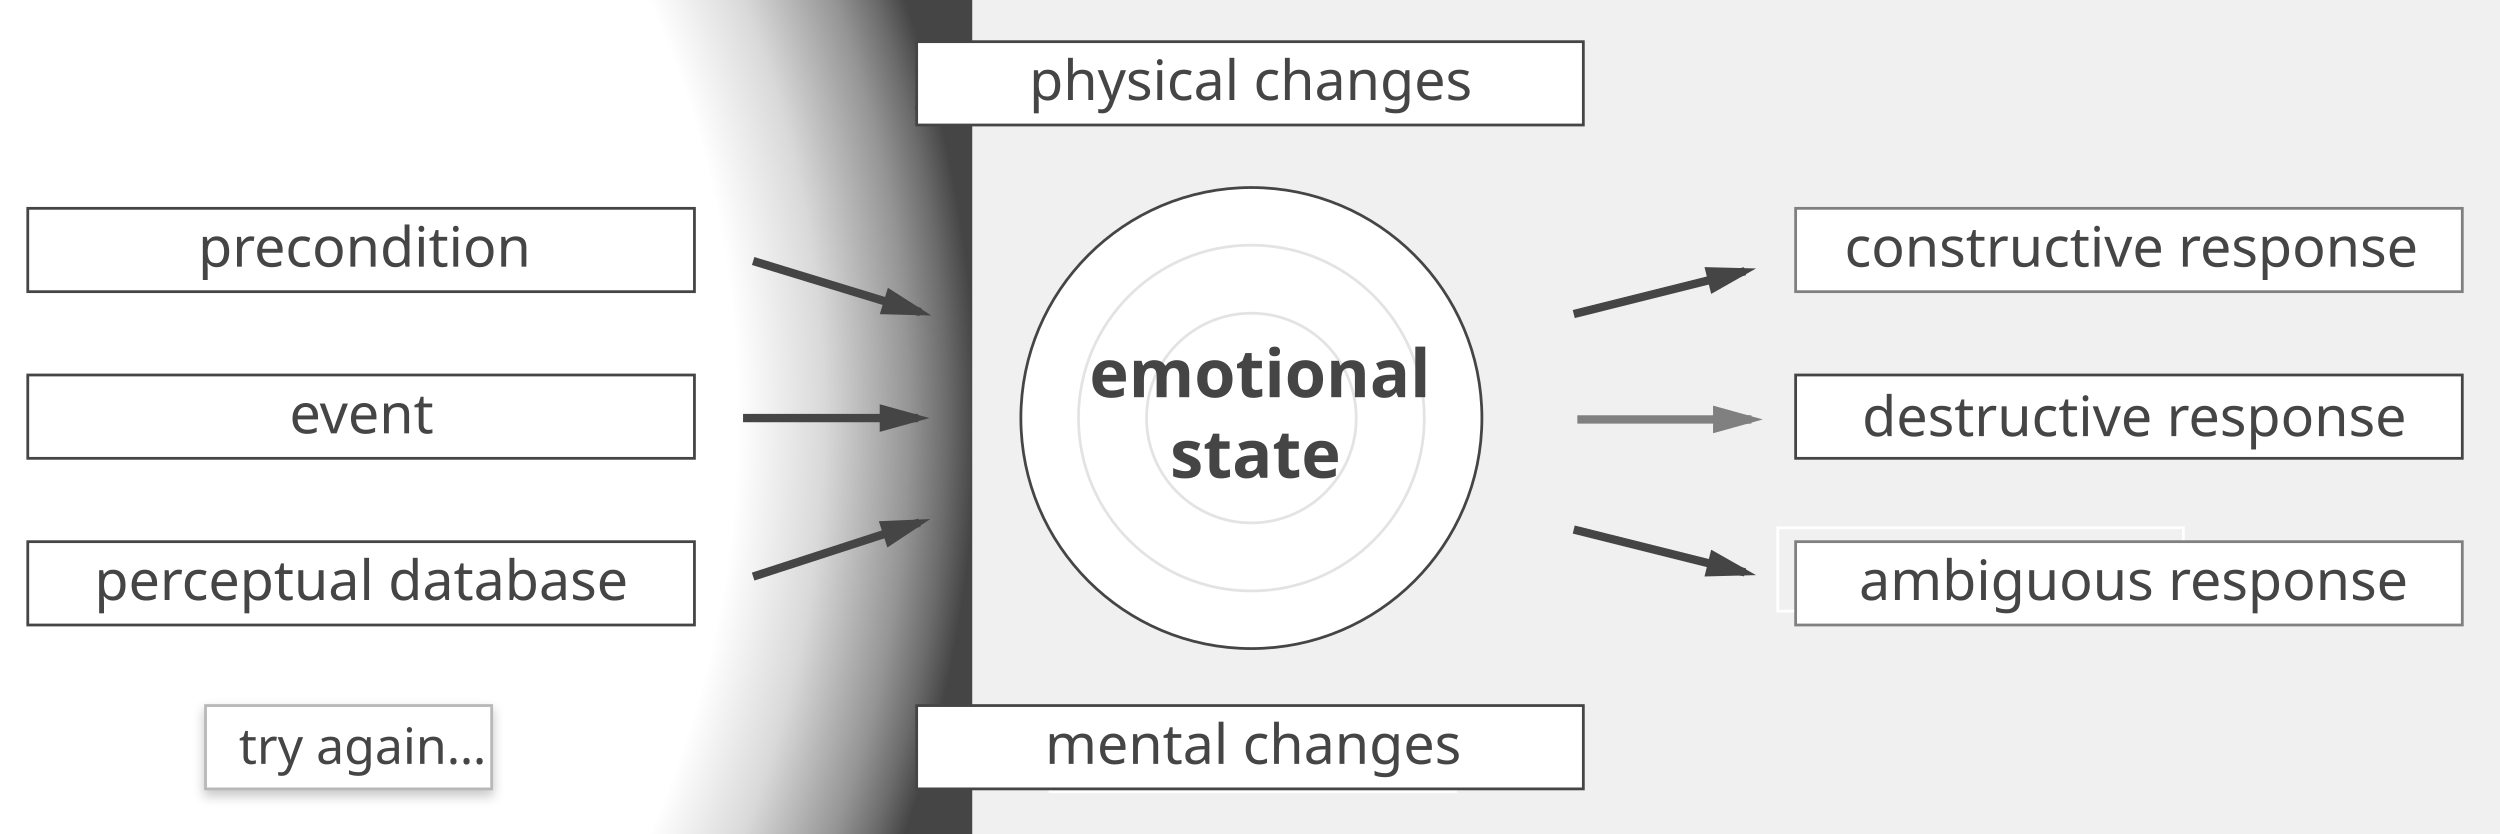
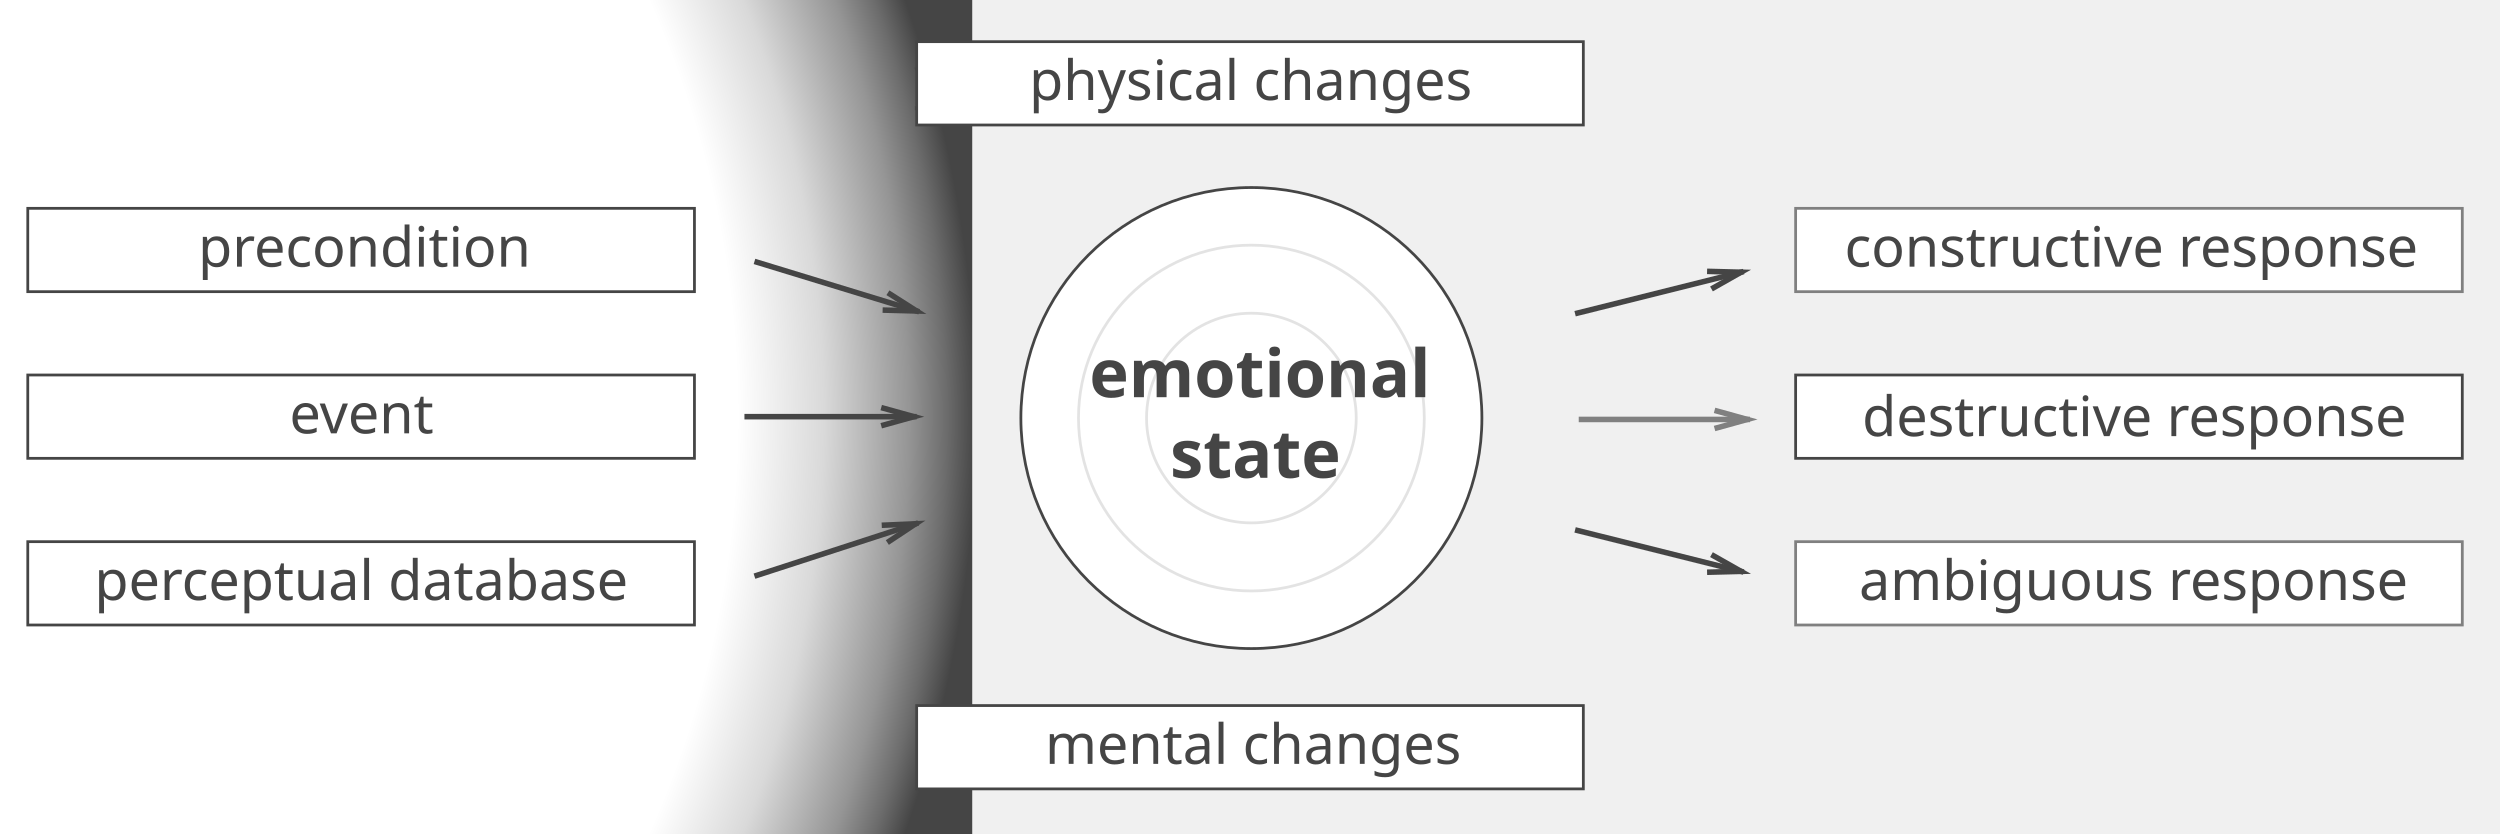
- <svg xmlns="http://www.w3.org/2000/svg" xmlns:xlink="http://www.w3.org/1999/xlink" width="900px" height="300px" viewBox="0 0 900 300" version="1.1" style="background: #454545;">
+ <svg xmlns="http://www.w3.org/2000/svg" width="900px" height="300px" viewBox="0 0 900 300" version="1.1" style="background: #454545;">
  <defs>
    <radialGradient cx="50%" cy="50%" fx="50%" fy="50%" r="50%" id="radialGradient-1">
      <stop stop-color="#FFFFFF" offset="0%" />
      <stop stop-color="#FFFFFF" offset="81.051%" />
      <stop stop-color="#D9D9D9" offset="87.922%" />
      <stop stop-color="#959595" offset="94.683%" />
      <stop stop-color="#6C6C6C" offset="97.656%" />
      <stop stop-color="#454545" offset="100%" />
    </radialGradient>
-     <rect id="path-2" x="0" y="0" width="103" height="30" />
-     <filter x="-50%" y="-50%" width="200%" height="200%" filterUnits="objectBoundingBox" id="filter-3">
-       <feMorphology radius="0.5" operator="dilate" in="SourceAlpha" result="shadowSpreadOuter1" />
-       <feOffset dx="0" dy="2" in="shadowSpreadOuter1" result="shadowOffsetOuter1" />
-       <feGaussianBlur stdDeviation="2" in="shadowOffsetOuter1" result="shadowBlurOuter1" />
-       <feComposite in="shadowBlurOuter1" in2="SourceAlpha" operator="out" result="shadowBlurOuter1" />
-       <feColorMatrix values="0 0 0 0 0   0 0 0 0 0   0 0 0 0 0  0 0 0 0.212 0" type="matrix" in="shadowBlurOuter1" />
-     </filter>
  </defs>
-   <g id="Interactive-Timeline" stroke="none" stroke-width="1" fill="none" fill-rule="evenodd">
+   <g id="---" stroke="none" stroke-width="1" fill="none" fill-rule="evenodd">
    <g id="episode--add-awareness">
      <g id="illumination" transform="translate(-9850, -300)">
        <rect id="glow" fill="url(#radialGradient-1)" x="9300" y="0" width="900" height="900" />
        <rect id="block" fill="#FFFFFF" x="0" y="300" width="10000" height="300" />
      </g>
      <g id="timeline-with-examples" transform="translate(-18, 16)">
        <g id="changes" transform="translate(347, 0)" font-size="20" font-family="Raleway" fill="#454545" font-weight="normal">
          <text id="physical-changes">
            <tspan x="0.14" y="19">your body becomes tense</tspan>
          </text>
          <text id="mental-changes">
            <tspan x="15.23" y="261">your mind starts racing</tspan>
          </text>
        </g>
-         <g id="state" transform="translate(385, 51)">
-           <circle id="c3" fill-opacity="0.495" fill="#4B4747" cx="83.5" cy="83.5" r="82.987" />
-           <circle id="c2" fill-opacity="0.495" fill="#4B4747" cx="83.5" cy="83.5" r="62.243" />
-           <circle id="c1" fill-opacity="0.495" fill="#4B4747" cx="83.5" cy="83.5" r="37.743" />
-           <text id="state-label" font-family="Raleway-Bold, Raleway" font-size="24" font-weight="bold" fill="#FFFFFF">
-             <tspan x="36.726" y="76">you feel </tspan>
-             <tspan x="53.334" y="105">FEAR</tspan>
+         <g id="state" transform="translate(387, 54)">
+           <ellipse id="c6" fill-opacity="0.4" fill="#4B4747" cx="81.13" cy="81.13" rx="80.558" ry="80.558" />
+           <ellipse id="c5" fill-opacity="0.25" fill="#4B4747" cx="81.13" cy="81.13" rx="69.572" ry="69.572" />
+           <ellipse id="c4" fill-opacity="0.25" fill="#4B4747" cx="81.883" cy="80.838" rx="60.422" ry="60.422" />
+           <ellipse id="c3" fill-opacity="0.25" fill="#4B4747" cx="81.78" cy="80.878" rx="52.182" ry="52.182" />
+           <ellipse id="c2" fill-opacity="0.25" fill="#4B4747" cx="81.077" cy="81.077" rx="41.858" ry="41.858" />
+           <ellipse id="c1" fill-opacity="0.25" fill="#4B4747" cx="81.085" cy="81.085" rx="31.642" ry="31.642" />
+           <text id="state-label" font-family="Raleway" font-size="24" font-weight="normal" fill="#FFFFFF">
+             <tspan x="36.382" y="73">you feel </tspan>
+             <tspan x="51.178" y="102">FEAR</tspan>
          </text>
        </g>
-         <g id="event-lines" transform="translate(287, 78)" stroke="#454545" stroke-width="3" stroke-linecap="square">
-           <path d="M0,56.5 L60,56.5" id="event-line" />
-           <path id="event-line-decoration-1" d="M60,56.5 L49.2,53.5 L49.2,59.5 L60,56.5 Z" />
+         <g id="event-lines" transform="translate(287, 78)" stroke="#454545" stroke-width="2" stroke-linecap="square">
+           <path d="M0,56 L60,56" id="event-line" />
+           <path id="event-line-decoration-1" d="M49.2,59 L60,56 L49.2,53" />
          <path d="M3.57,0.405 L60.948,17.947" id="precondition-line" />
-           <path id="precondition-line-decoration-1" d="M60.948,17.947 L51.497,11.921 L49.743,17.658 L60.948,17.947 Z" />
+           <path id="precondition-line-decoration-1" d="M49.743,17.658 L60.948,17.947 L51.497,11.921" />
          <g id="perceptual-database-line-group" transform="translate(3, 94)">
            <path d="M0.554,19.11 L57.617,0.569" id="perceptual-database-line" />
-             <path id="perceptual-database-line-decoration-1" d="M57.617,0.569 L46.419,1.053 L48.273,6.759 L57.617,0.569 Z" />
+             <path id="perceptual-database-line-decoration-1" d="M48.273,6.759 L57.617,0.569 L46.419,1.053" />
          </g>
        </g>
        <g id="trigger" transform="translate(0, 61)" font-size="20" font-family="Raleway" fill="#454545" font-weight="normal">
          <g id="event" transform="translate(35, 60)">
            <text id="event-text">
              <tspan x="4.178" y="19">a stranger shouts at you</tspan>
            </text>
          </g>
          <g id="precondition" transform="translate(35, 0)">
            <text id="precondition-text">
              <tspan x="45.878" y="19">you’re low on sleep</tspan>
            </text>
          </g>
          <g id="perceptual-database" transform="translate(0, 120)">
            <text id="perceptual-database-text">
              <tspan x="27.003" y="19">he reminds you of a bully</tspan>
            </text>
          </g>
        </g>
        <g id="responses" transform="translate(679, 63)" font-size="20" font-family="Raleway" font-weight="normal">
          <text id="ambiguous-response" fill="#454545">
            <tspan x="0" y="136">something else…</tspan>
          </text>
          <text id="destructive-response" fill="#FFFFFF">
            <tspan x="0" y="77">shout back</tspan>
          </text>
          <text id="constructive-response" fill="#454545">
            <tspan x="0" y="19">walk away</tspan>
          </text>
        </g>
-         <g id="add-awareness-state" transform="translate(396, 239)">
-           <text id="add-awareness-label" font-family="Raleway" font-size="18" font-weight="normal" fill="#FFFFFF">
-             <tspan x="10.649" y="21">add awareness</tspan>
-           </text>
-           <rect id="add-awareness-rectangle" stroke="#FFFFFF" x="0" y="0" width="146" height="30" />
-         </g>
-         <g id="add-awareness-response" transform="translate(658, 174)">
-           <text id="add-awareness-label" font-family="Raleway" font-size="18" font-weight="normal" fill="#FFFFFF">
-             <tspan x="10.649" y="21">add awareness</tspan>
-           </text>
-           <rect id="add-awareness-rectangle" stroke="#FFFFFF" x="0" y="0" width="146" height="30" />
-         </g>
-         <g id="response-lines" transform="translate(586, 82)" stroke-width="3" stroke-linecap="square">
+         <g id="response-lines" transform="translate(586, 82)" stroke-width="2" stroke-linecap="square">
          <path d="M0,93 L58.75,107.69" id="response-line-3" stroke="#454545" />
-           <path id="response-line-3-decoration-1" d="M58.75,107.69 L49,102.16 L47.545,107.98 L58.75,107.69 Z" stroke="#454545" />
+           <path id="response-line-3-decoration-1" d="M47.545,107.98 L58.75,107.69 L49,102.16" stroke="#454545" />
          <path d="M1.344,53 L61,53" id="response-line-2" stroke="#808080" />
-           <path id="response-line-2-decoration-1" d="M61,53 L50.2,50 L50.2,56 L61,53 Z" stroke="#808080" />
+           <path id="response-line-2-decoration-1" d="M50.2,56 L61,53 L50.2,50" stroke="#808080" />
          <path d="M0,14.69 L58.75,0" id="response-line-1" stroke="#454545" />
-           <path id="response-line-1-decoration-1" d="M58.75,0 L47.545,-0.291 L49,5.53 L58.75,0 Z" stroke="#454545" />
-         </g>
-         <g id="try-again" transform="translate(92, 238)">
-           <g id="Rectangle">
-             <use fill="black" fill-opacity="1" filter="url(#filter-3)" xlink:href="#path-2" />
-             <use stroke="#B8B8B8" stroke-width="1" fill="#FFFFFF" fill-rule="evenodd" xlink:href="#path-2" />
-           </g>
-           <text id="try-again-label" font-family="Raleway" font-size="18" font-weight="normal" fill="#454545">
-             <tspan x="12.004" y="21">try again…</tspan>
-           </text>
+           <path id="response-line-1-decoration-1" d="M49,5.53 L58.75,0 L47.545,-0.291" stroke="#454545" />
        </g>
      </g>
      <g id="blocks" transform="translate(9, 15)">
        <g id="state-block" transform="translate(358, 52)">
          <circle id="c3" stroke="#454545" fill="#FFFFFF" cx="83.5" cy="83.5" r="82.987" />
          <circle id="c2" stroke="#E3E3E3" fill="#FFFFFF" cx="83.5" cy="83.5" r="62.243" />
          <circle id="c1" stroke="#E3E3E3" fill="#FFFFFF" cx="83.5" cy="83.5" r="37.743" />
          <text id="state-label" font-family="Raleway-Bold, Raleway" font-size="24" font-weight="bold" fill="#454545">
            <tspan x="25.17" y="76">emotional </tspan>
            <tspan x="54.222" y="105">state</tspan>
          </text>
        </g>
        <g id="physical-changes-block" transform="translate(321, 0)">
          <rect id="Rectangle-2" stroke="#454545" fill="#FFFFFF" x="0" y="0" width="240" height="30" />
          <text id="physical-changes" font-family="Raleway" font-size="20" font-weight="normal" fill="#454545">
            <tspan x="40.49" y="21">physical changes</tspan>
          </text>
        </g>
        <g id="mental-changes-block" transform="translate(321, 239)">
          <rect id="Rectangle-2" stroke="#454545" fill="#FFFFFF" x="0" y="0" width="240" height="30" />
          <text id="mental-changes" font-family="Raleway" font-size="20" font-weight="normal" fill="#454545">
            <tspan x="46.22" y="21">mental changes</tspan>
          </text>
        </g>
        <g id="event-block" transform="translate(1, 120)">
          <rect id="Rectangle-2-Copy" stroke="#454545" fill="#FFFFFF" x="0" y="0" width="240" height="30" />
          <text id="event" font-family="Raleway" font-size="20" font-weight="normal" fill="#454545">
            <tspan x="94.215" y="21">event</tspan>
          </text>
        </g>
        <g id="destructive-response-block" transform="translate(637, 120)">
          <rect id="Rectangle-2-Copy" stroke="#454545" fill="#FFFFFF" x="0.427" y="0" width="240" height="30" />
          <text id="destructive-response" font-family="Raleway" font-size="20" font-weight="normal" fill="#454545">
            <tspan x="24.377" y="22">destructive response</tspan>
          </text>
        </g>
        <g id="constructive-response-block" transform="translate(637, 60)">
          <rect id="Rectangle-2-Copy" stroke="#808080" fill="#FFFFFF" x="0.427" y="0" width="240" height="30" />
          <text id="constructive-respons" font-family="Raleway" font-size="20" font-weight="normal" fill="#454545">
            <tspan x="18.05" y="21">constructive response</tspan>
          </text>
        </g>
        <g id="ambiguous-response-block" transform="translate(637, 180)">
          <rect id="Rectangle-2-Copy" stroke="#808080" fill="#FFFFFF" x="0.427" y="0" width="240" height="30" />
          <text id="ambiguous-response" font-family="Raleway" font-size="20" font-weight="normal" fill="#454545">
            <tspan x="23.26" y="21">ambiguous response</tspan>
          </text>
        </g>
        <g id="precondition-block" transform="translate(1, 60)">
          <rect id="Rectangle-2" stroke="#454545" fill="#FFFFFF" x="0" y="0" width="240" height="30" />
          <text id="precondition" font-family="Raleway" font-size="20" font-weight="normal" fill="#454545">
            <tspan x="61.315" y="21">precondition</tspan>
          </text>
        </g>
        <g id="perceptual-database-block" transform="translate(0, 180)">
          <rect id="Rectangle-2-Copy-2" stroke="#454545" fill="#FFFFFF" x="1" y="0" width="240" height="30" />
          <text id="perceptual-database" font-family="Raleway" font-size="20" font-weight="normal" fill="#454545">
            <tspan x="24.99" y="21">perceptual database</tspan>
          </text>
        </g>
      </g>
    </g>
  </g>
</svg>
